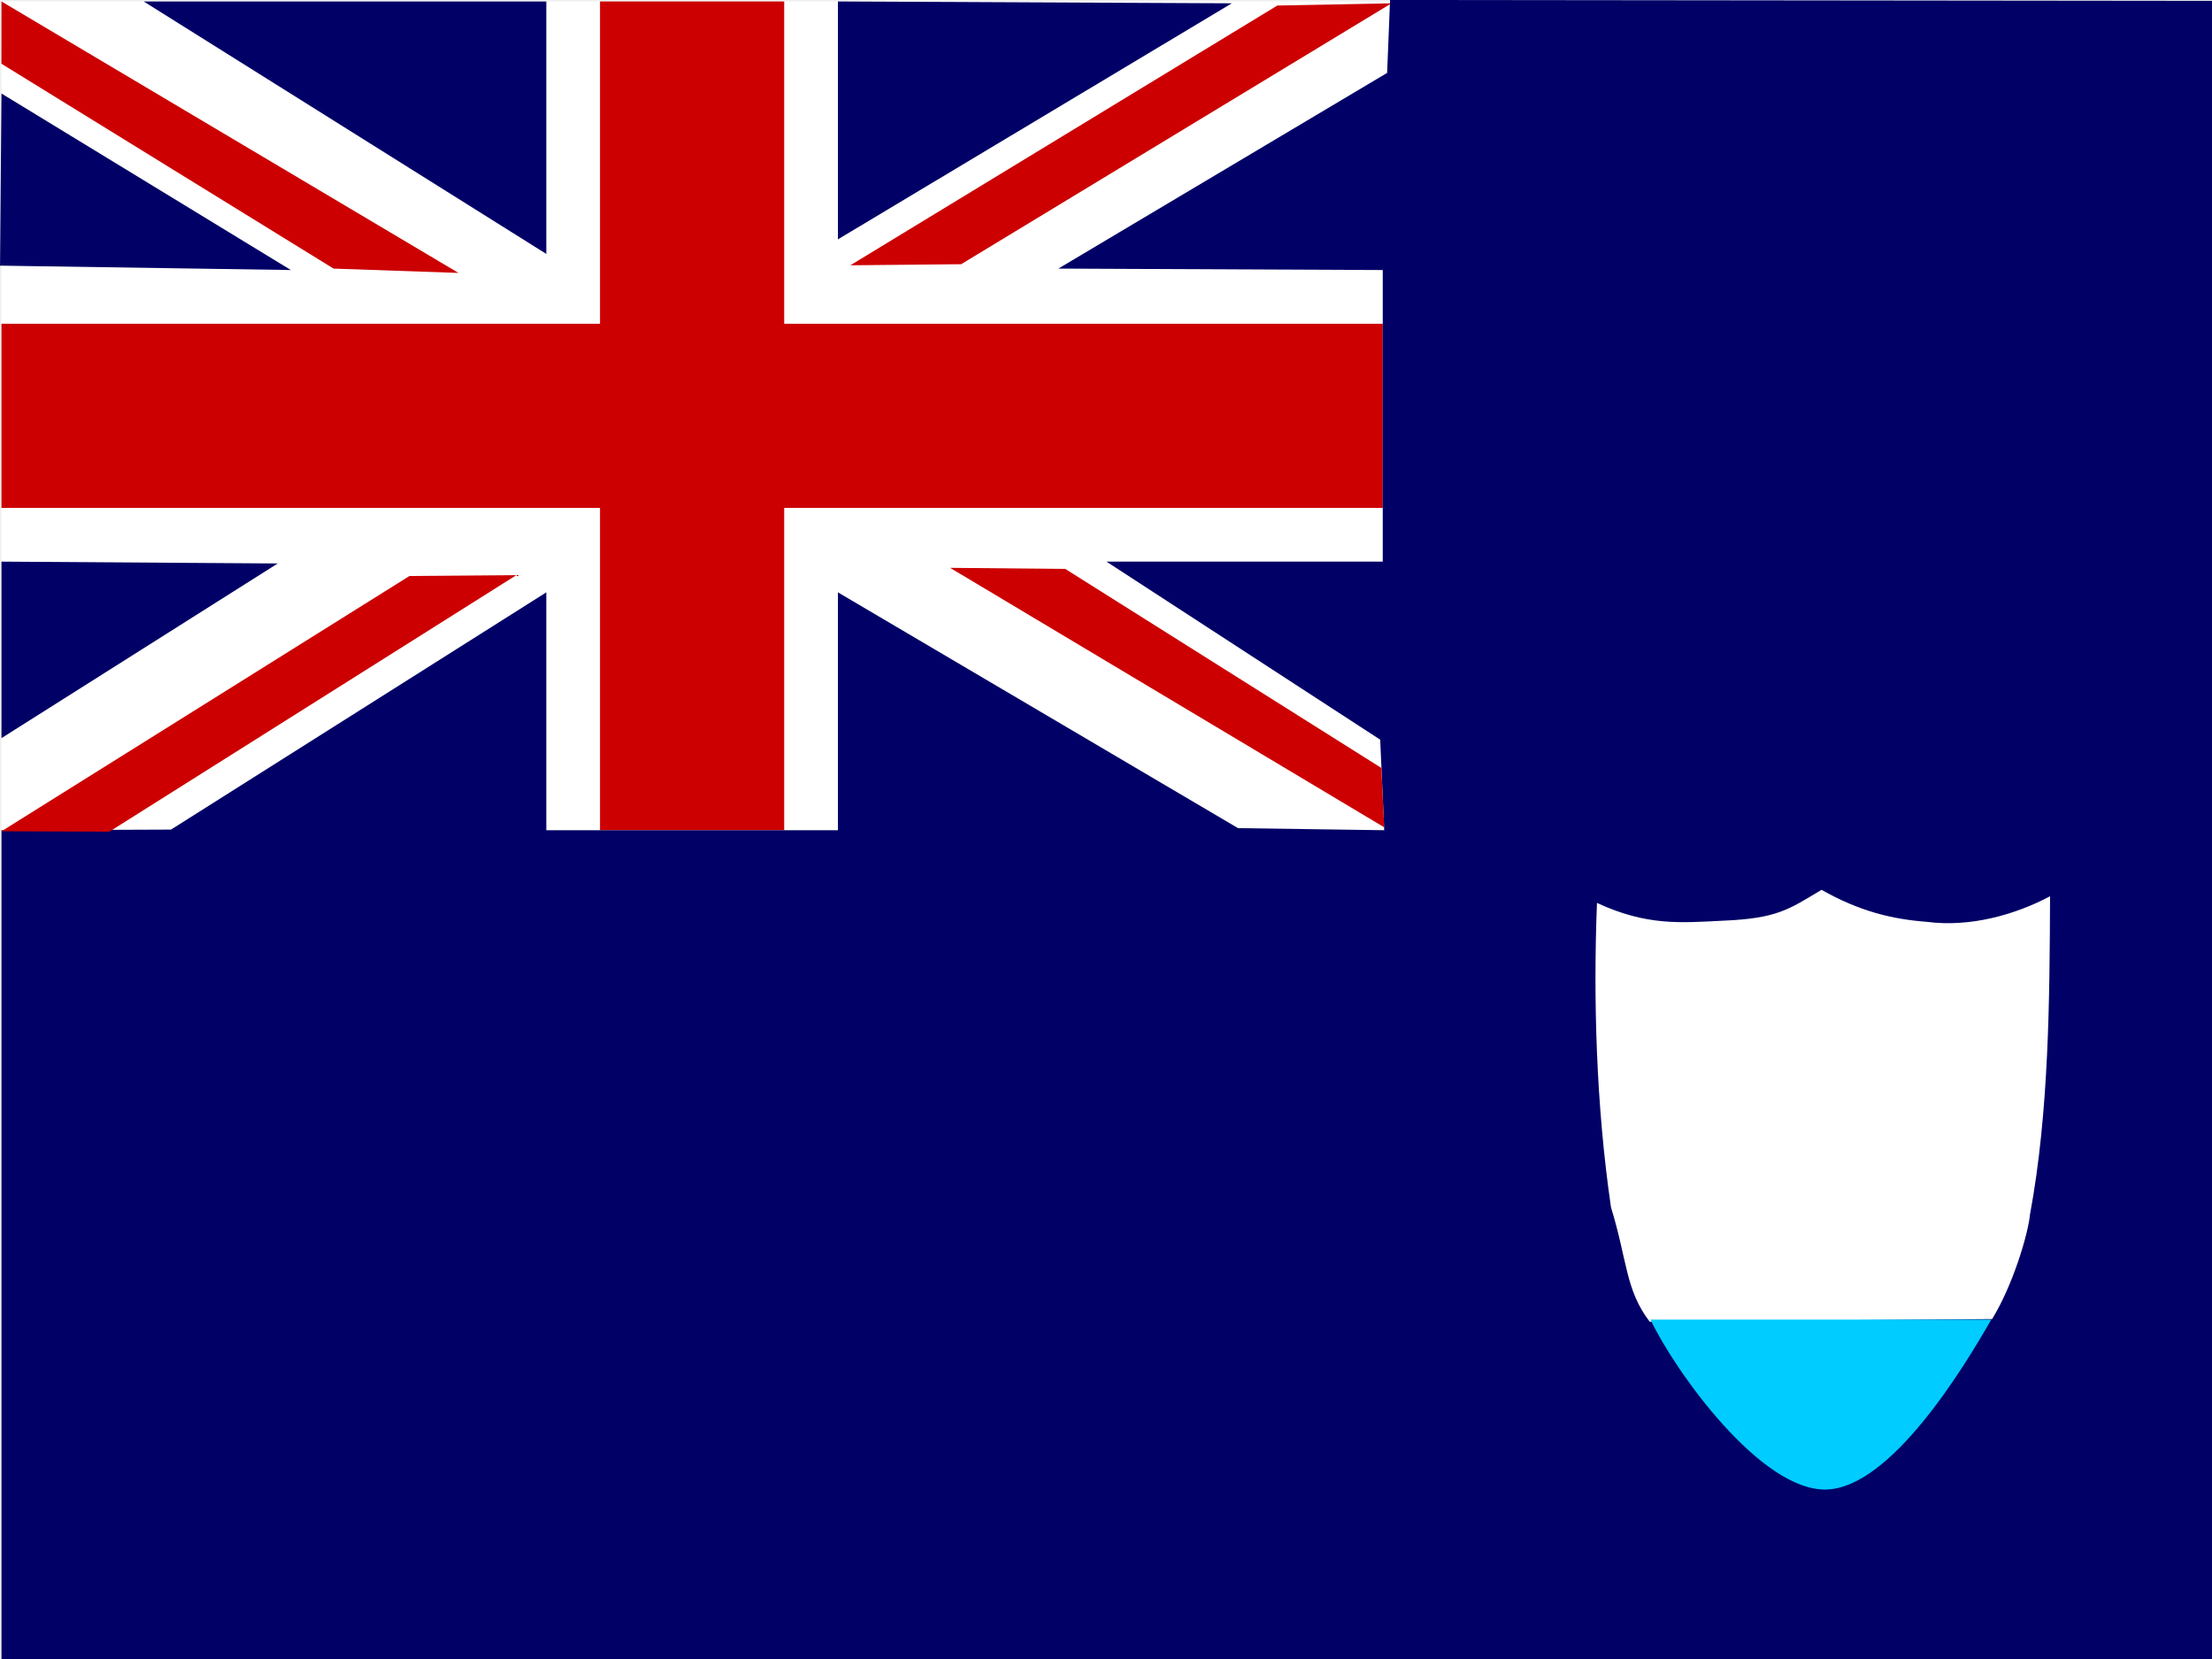
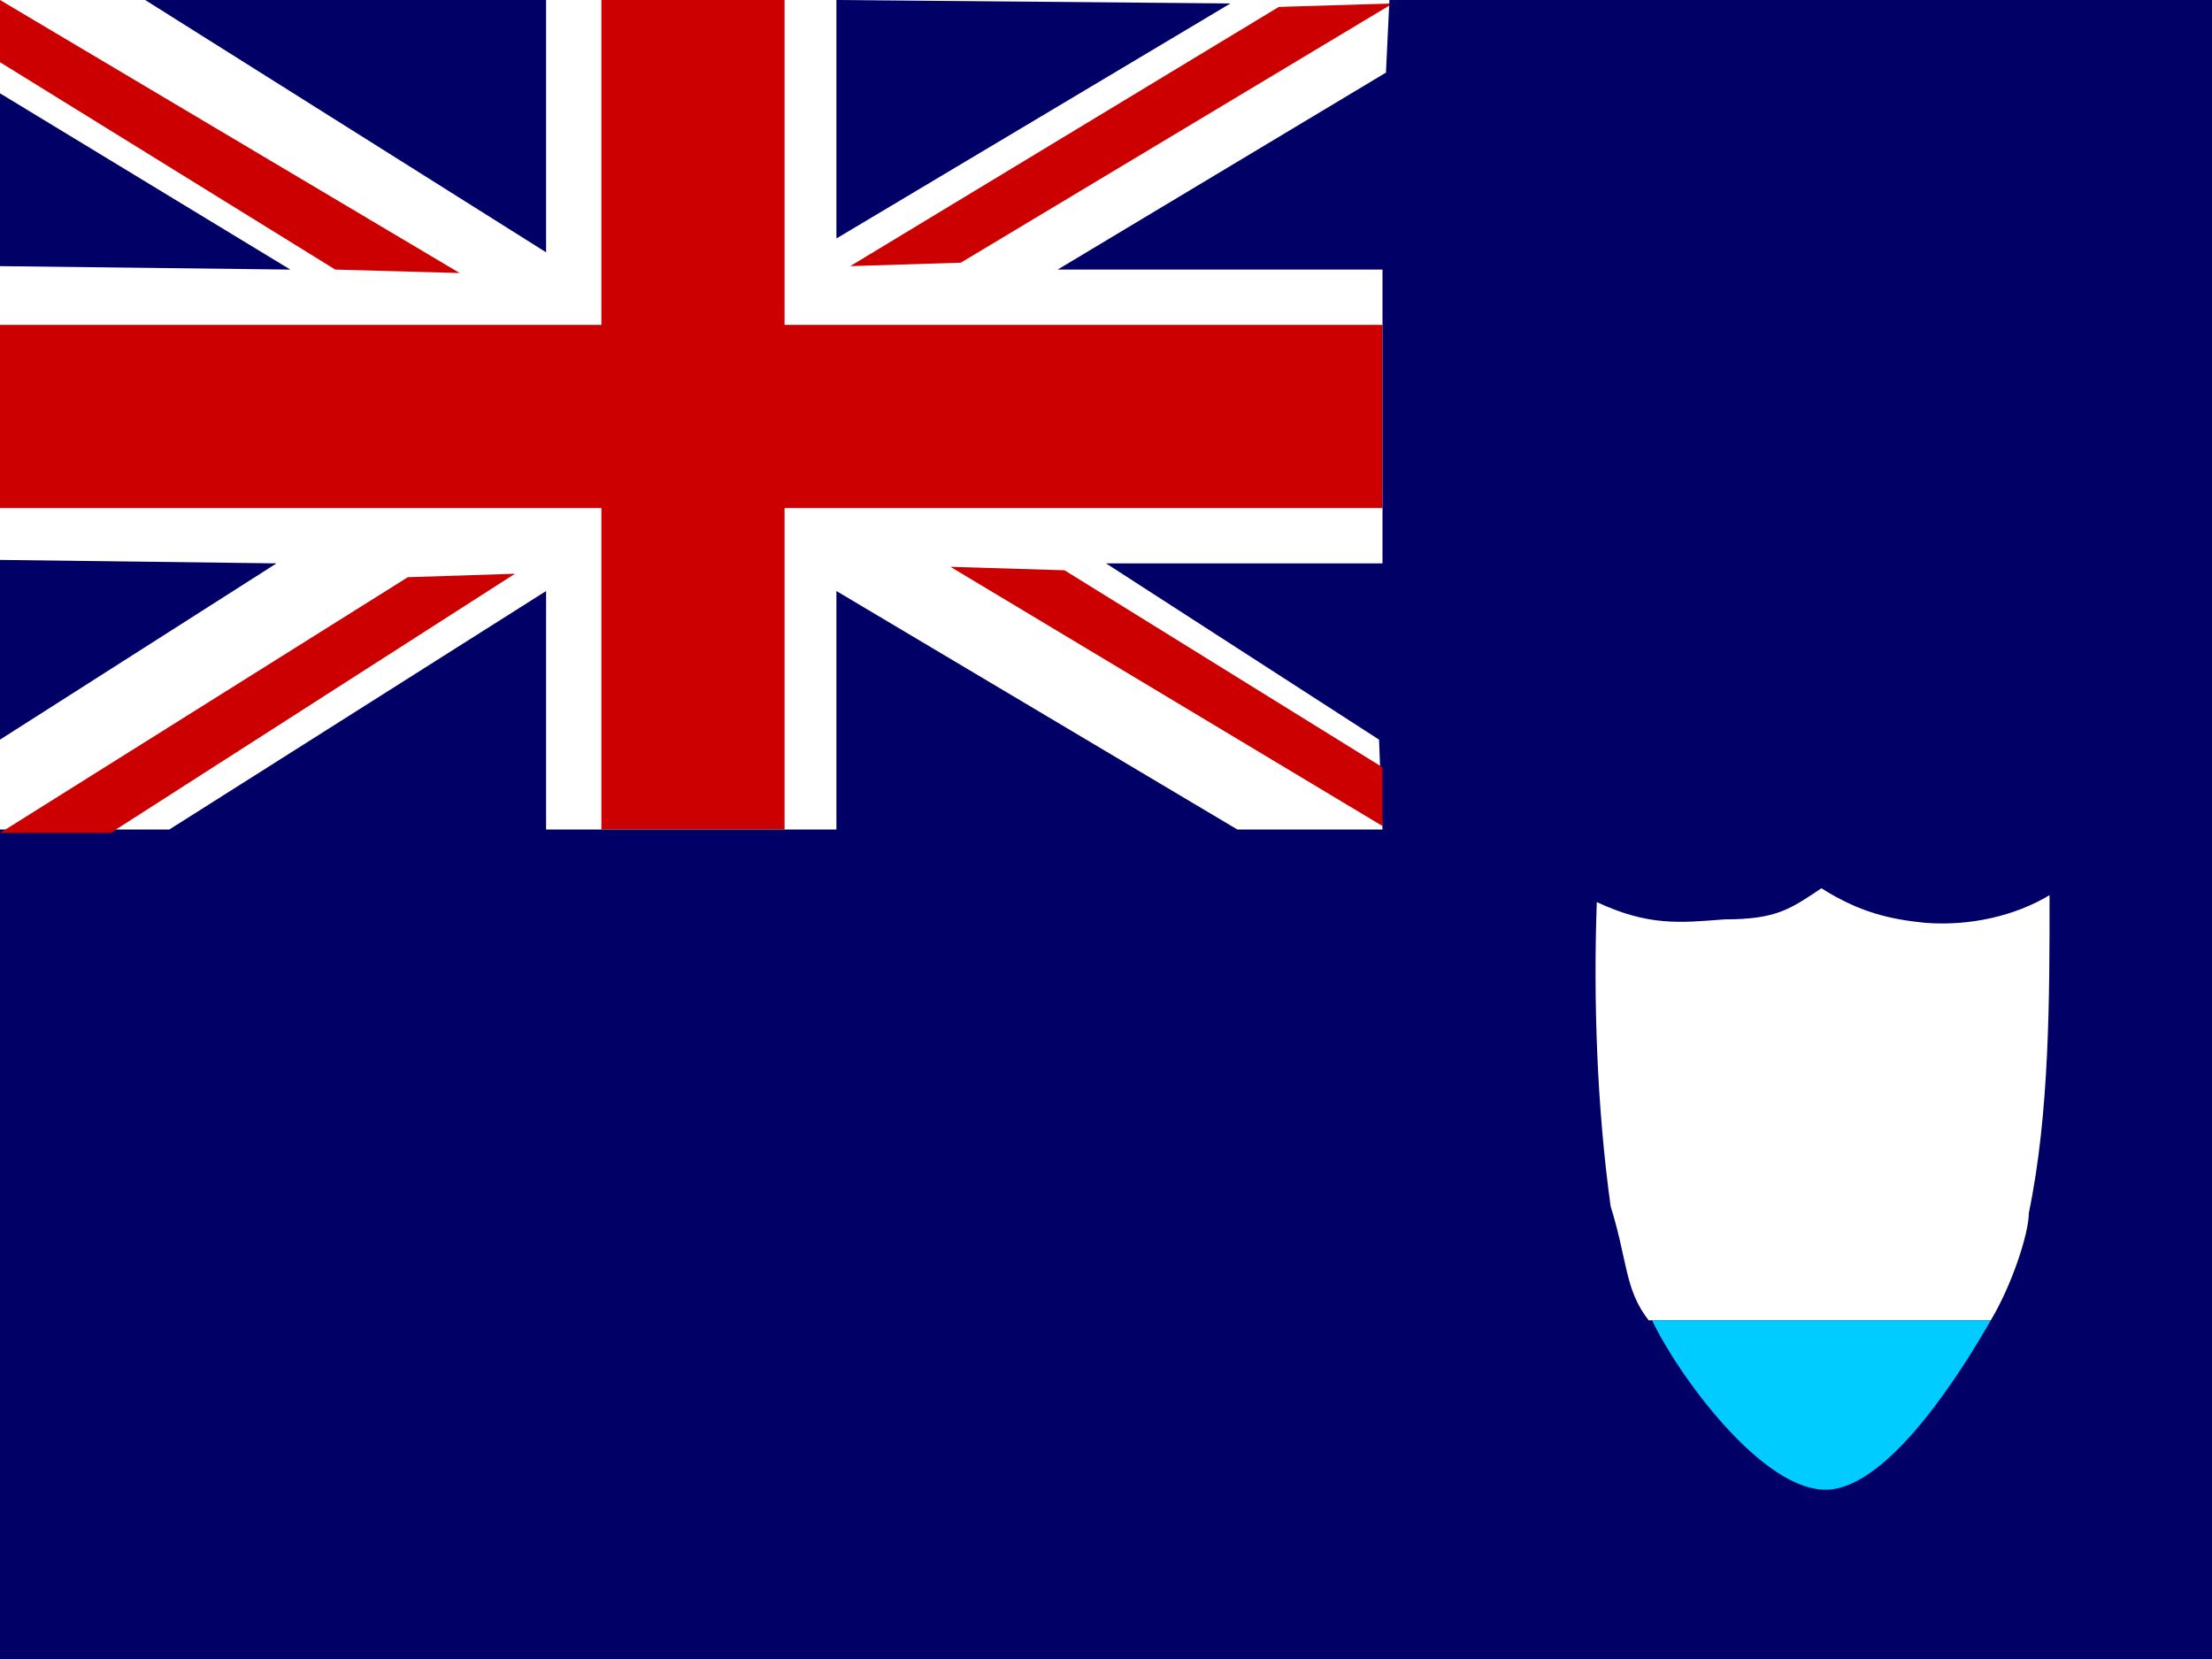
- <svg xmlns="http://www.w3.org/2000/svg" height="480" width="640" viewBox="0 0 640 480" id="svg2" version="1.1">
-   <defs id="defs4">
+ <svg xmlns="http://www.w3.org/2000/svg" height="480" width="640" viewBox="0 0 640 480" version="1">
+   <defs>
    <clipPath id="a">
-       <path fill-opacity=".67" d="M0 0h640v480H0z" id="path7" />
+       <path d="M0 0h640v480H0z" />
    </clipPath>
  </defs>
-   <g clip-path="url(#a)" id="g9">
-     <path fill-rule="evenodd" fill="#fff" d="M.426.42H403.1v240.067H.427z" id="path11" />
-     <path d="M.426.422L.41 18.44l96.093 59.27 36.155 1.257L.424.422z" fill="#c00" id="path13" />
-     <path d="M41.573.422l116.494 73.046V.422H41.573z" fill="#006" id="path15" />
-     <path d="M173.607.422v93.25H.423v53.288h173.184v93.25h53.286v-93.25h173.185V93.673H226.893V.423h-53.286z" fill="#c00" id="path17" />
-     <path d="M242.435.422V69.25L356.407.955 242.435.422z" fill="#006" id="path19" />
-     <path d="M246.032 76.754l32.054-.31L402.604.955l-33.037.647-123.535 75.154z" fill="#c00" id="path21" />
-     <path d="M401.34 21.09l-95.12 56.62 93.853.42v84.37h-79.93l79.19 51.51 1.163 26.2-42.297-.605-115.763-68.222v68.828h-84.37v-68.827l-108.59 68.643-49.046.185v239.794h799.294V.426l-397.537-.43M.43 27.06l-.42 49.8 84.146 1.266L.43 27.06zM.426 162.497v51.066l79.93-50.533-79.93-.533z" fill="#006" id="path23" />
-     <path d="M308.217 164.606l-33.322-.31 125.597 75.067-.826-17.174-91.453-57.584zM31.637 240.63l117.767-74.225-30.93.247L.423 240.518" fill="#c00" id="path25" />
-     <path d="M462.054 261.24c-1.092 27.557-.254 58.587 4.054 88.07 4.763 15.404 4.126 23.866 11.203 33.098l99.07-.772c5.97-9.712 10.397-24.44 10.968-30.295 5.532-29.776 5.664-62.636 5.796-92.028-9.962 5.296-23.008 9.05-35.67 7.402-10.152-.774-19.53-3.09-30.454-9.264-9.475 5.676-12.778 8.268-28.423 8.93-12.18.6-22.048 1.588-36.543-5.14z" id="path91" fill="#fff" />
-     <path d="M477.524 381.794c7.05 14.84 31.99 49.848 51.04 49.166 18.5-.662 39.393-34.82 47.567-49.166h-98.606z" id="path1217" fill="#0cf" />
+   <g clip-path="url(#a)">
+     <path fill-rule="evenodd" fill="#fff" d="M0 0h403v240H0z" />
+     <path d="M0 0v18l97 60 36 1L0 0z" fill="#c00" />
+     <path d="M42 0l116 73V0H42z" fill="#006" />
+     <path d="M174 0v94H0v53h174v93h53v-93h173V94H227V0h-53z" fill="#c00" />
+     <path d="M242 0v69L356 1 242 0z" fill="#006" />
+     <path d="M246 77l32-1L403 1l-33 1-124 75z" fill="#c00" />
+     <path d="M401 21l-95 57h94v85h-80l79 51 1 26h-42l-116-69v69h-84v-69L49 240H0v240h800V0H402M0 27v50l84 1L0 27zm0 135v52l80-51-80-1z" fill="#006" />
+     <path d="M308 165l-33-1 125 75v-17l-92-57zM32 241l117-75-31 1L0 241" fill="#c00" />
+     <path d="M462 261c-1 28 0 59 4 88 5 16 4 24 11 33h99c6-10 11-25 11-31 6-29 6-62 6-92-10 6-23 9-36 8-10-1-19-3-30-10-9 6-13 9-28 9-13 1-22 2-37-5z" fill="#fff" />
+     <path d="M478 382c7 15 32 50 51 49 18-1 39-35 47-49h-98z" fill="#0cf" />
  </g>
</svg>
